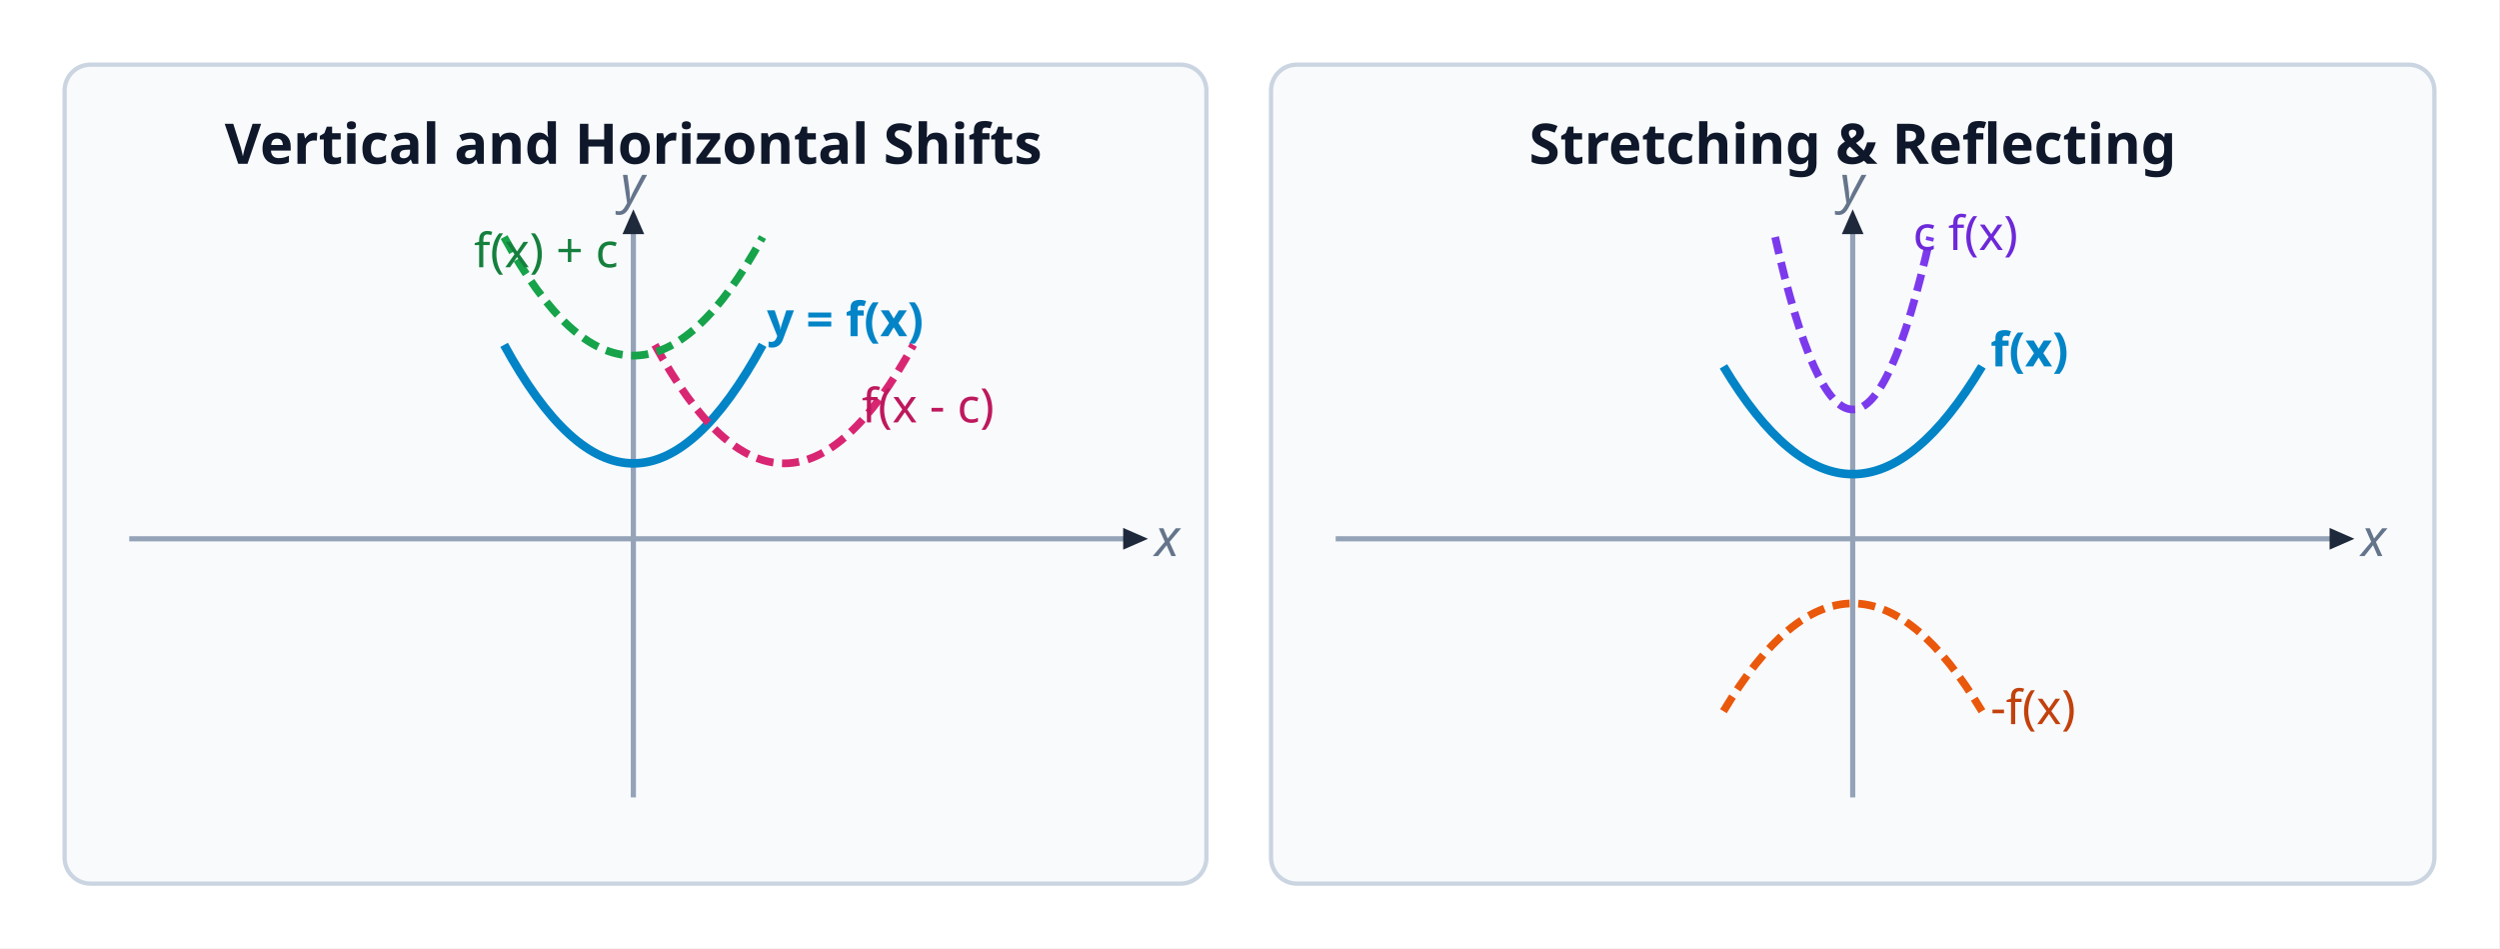
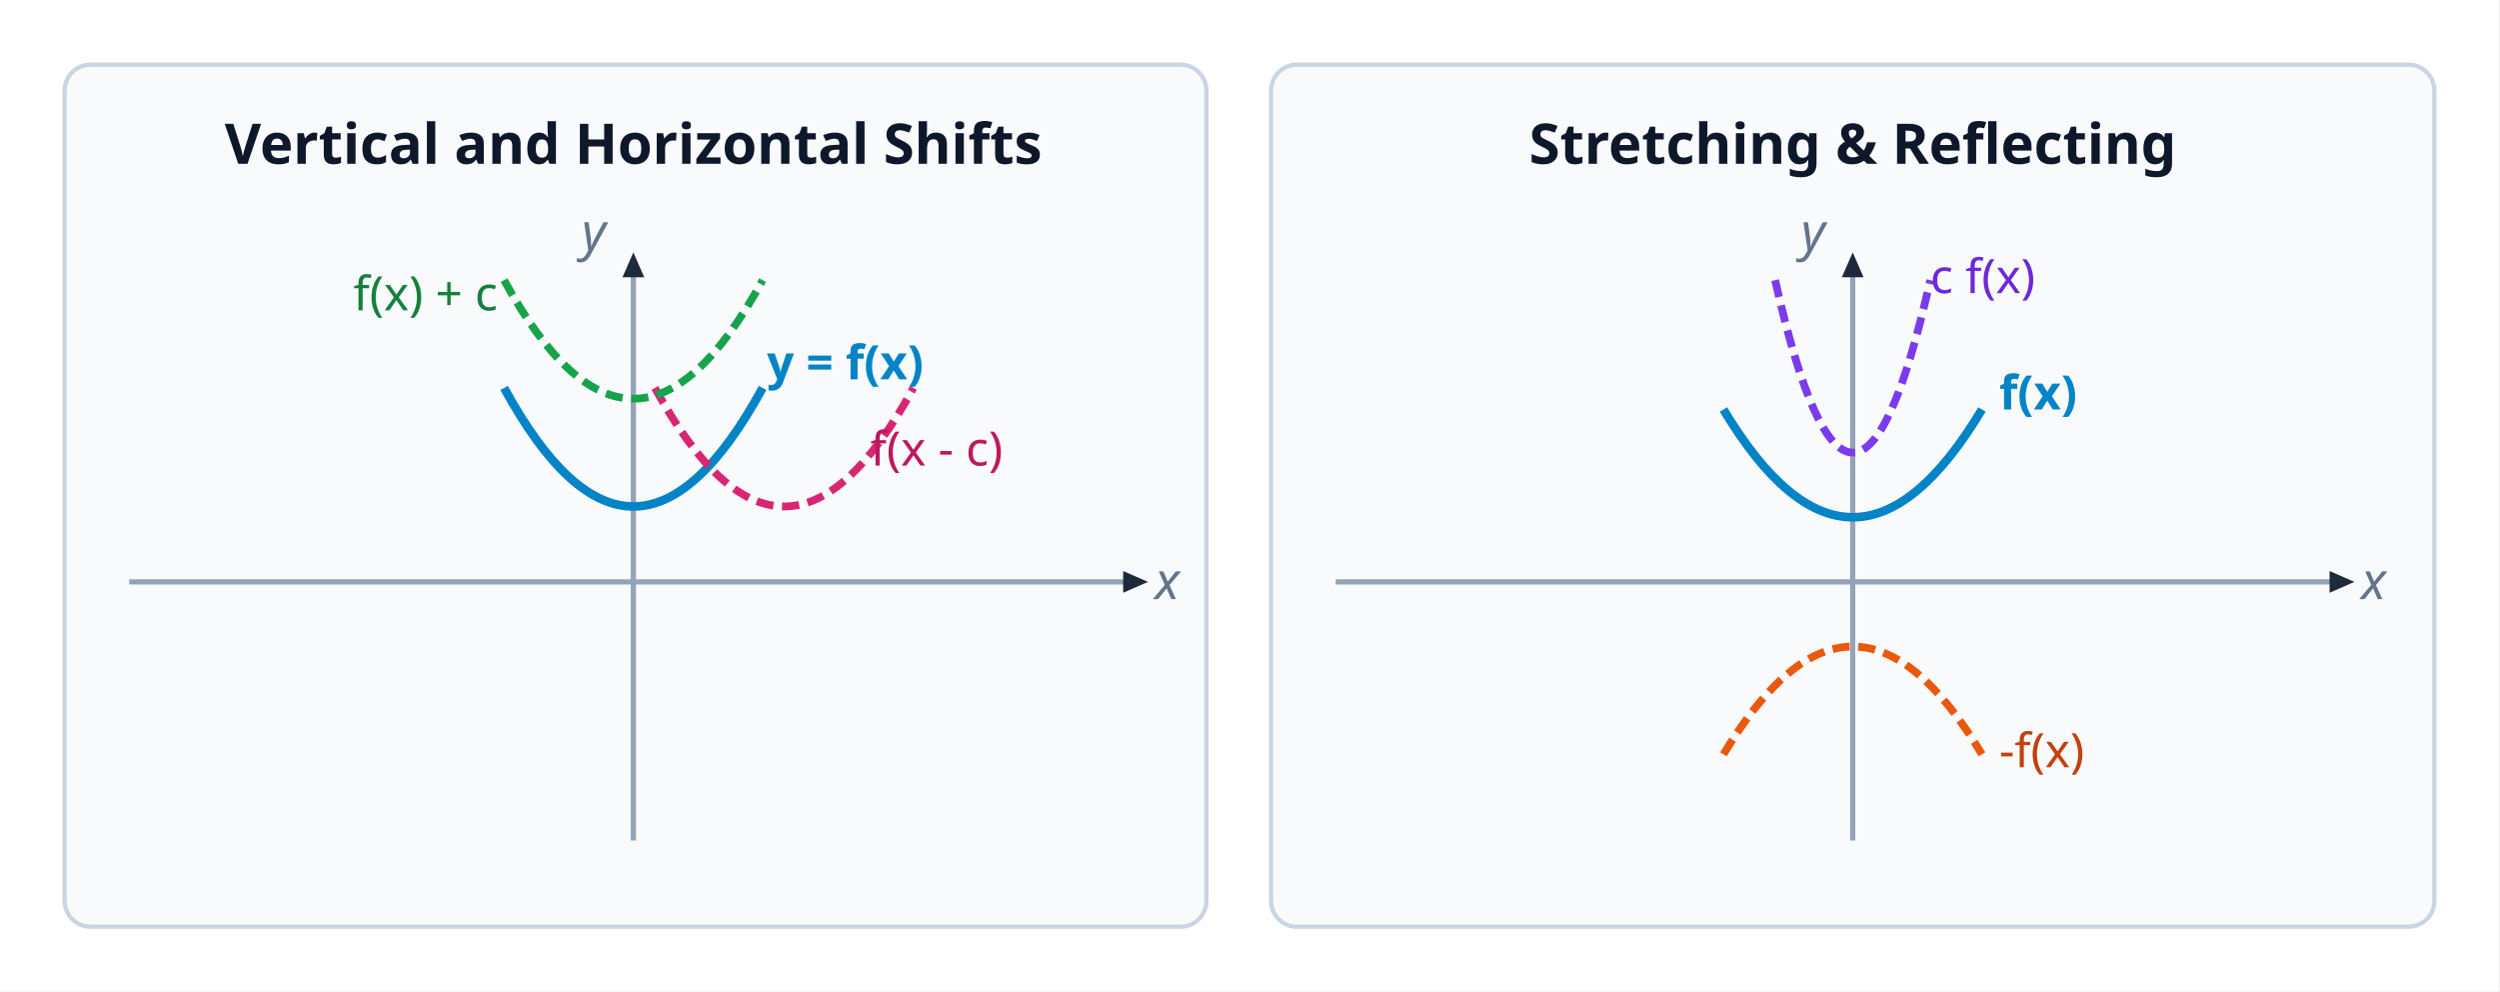
- <svg xmlns="http://www.w3.org/2000/svg" viewBox="0 0 580 220" width="580" height="220" role="img" aria-labelledby="fig3-title fig3-desc" style="background-color: #ffffff; display: block; margin: 0 auto;">
-   <rect width="100%" height="100%" fill="#ffffff" />
+ <svg xmlns="http://www.w3.org/2000/svg" viewBox="0 0 580 230" width="580" height="230" role="img" aria-labelledby="fig3-title fig3-desc" style="background-color: #ffffff; display: block; margin: 0 auto;">
+   <rect x="0" y="0" width="580" height="230" fill="#ffffff" />
  <defs>
    <marker id="arrow" viewBox="0 0 10 10" refX="6" refY="5" markerWidth="6" markerHeight="6" orient="auto-start-reverse">
      <path d="M 0 1.5 L 8 5 L 0 8.5 z" fill="#1e293b" />
    </marker>
    <marker id="arrow-blue" viewBox="0 0 10 10" refX="6" refY="5" markerWidth="6" markerHeight="6" orient="auto-start-reverse">
      <path d="M 0 1.5 L 8 5 L 0 8.5 z" fill="#0284c7" />
    </marker>
  </defs>
-   <rect x="15" y="15" width="265" height="190" fill="#f8fafc" stroke="#cbd5e1" stroke-width="1" rx="6" />
+   <rect x="15" y="15" width="265" height="200" fill="#f8fafc" stroke="#cbd5e1" stroke-width="1" rx="6" />
  <text x="147" y="38" font-family="Aptos, sans-serif" font-size="13" font-weight="bold" fill="#0f172a" text-anchor="middle">Vertical and Horizontal Shifts</text>
-   <line x1="30" y1="125" x2="265" y2="125" stroke="#94a3b8" stroke-width="1.2" marker-end="url(#arrow)" />
-   <line x1="147" y1="185" x2="147" y2="50" stroke="#94a3b8" stroke-width="1.2" marker-end="url(#arrow)" />
-   <text x="268" y="129" font-family="Aptos, sans-serif" font-size="12" font-style="italic" fill="#64748b">x</text>
-   <text x="144" y="47" font-family="Aptos, sans-serif" font-size="12" font-style="italic" fill="#64748b">y</text>
-   <path d="M 117 80 Q 147 135, 177 80" fill="none" stroke="#0284c7" stroke-width="2" />
-   <text x="178" y="78" font-family="Aptos, sans-serif" font-size="11" font-weight="bold" fill="#0284c7">y = f(x)</text>
-   <path d="M 152 80 Q 182 135, 212 80" fill="none" stroke="#d92672" stroke-width="1.8" stroke-dasharray="4 2" />
-   <text x="200" y="98" font-family="Aptos, sans-serif" font-size="11" fill="#be185d">f(x - c)</text>
-   <path d="M 117 55 Q 147 110, 177 55" fill="none" stroke="#16a34a" stroke-width="1.8" stroke-dasharray="4 2" />
-   <text x="110" y="62" font-family="Aptos, sans-serif" font-size="11" fill="#15803d">f(x) + c</text>
-   <rect x="295" y="15" width="270" height="190" fill="#f8fafc" stroke="#cbd5e1" stroke-width="1" rx="6" />
+   <line x1="30" y1="135" x2="265" y2="135" stroke="#94a3b8" stroke-width="1.2" marker-end="url(#arrow)" />
+   <line x1="147" y1="195" x2="147" y2="60" stroke="#94a3b8" stroke-width="1.2" marker-end="url(#arrow)" />
+   <text x="268" y="139" font-family="Aptos, sans-serif" font-size="12" font-style="italic" fill="#64748b">x</text>
+   <text x="135" y="58" font-family="Aptos, sans-serif" font-size="12" font-style="italic" fill="#64748b">y</text>
+   <path d="M 117 90 Q 147 145, 177 90" fill="none" stroke="#0284c7" stroke-width="2" />
+   <text x="178" y="88" font-family="Aptos, sans-serif" font-size="11" font-weight="bold" fill="#0284c7">y = f(x)</text>
+   <path d="M 152 90 Q 182 145, 212 90" fill="none" stroke="#d92672" stroke-width="1.8" stroke-dasharray="4 2" />
+   <text x="202" y="108" font-family="Aptos, sans-serif" font-size="11" fill="#be185d">f(x - c)</text>
+   <path d="M 117 65 Q 147 120, 177 65" fill="none" stroke="#16a34a" stroke-width="1.8" stroke-dasharray="4 2" />
+   <text x="82" y="72" font-family="Aptos, sans-serif" font-size="11" fill="#15803d">f(x) + c</text>
+   <rect x="295" y="15" width="270" height="200" fill="#f8fafc" stroke="#cbd5e1" stroke-width="1" rx="6" />
  <text x="430" y="38" font-family="Aptos, sans-serif" font-size="13" font-weight="bold" fill="#0f172a" text-anchor="middle">Stretching &amp; Reflecting</text>
-   <line x1="310" y1="125" x2="545" y2="125" stroke="#94a3b8" stroke-width="1.2" marker-end="url(#arrow)" />
-   <line x1="430" y1="185" x2="430" y2="50" stroke="#94a3b8" stroke-width="1.2" marker-end="url(#arrow)" />
-   <text x="548" y="129" font-family="Aptos, sans-serif" font-size="12" font-style="italic" fill="#64748b">x</text>
-   <text x="427" y="47" font-family="Aptos, sans-serif" font-size="12" font-style="italic" fill="#64748b">y</text>
-   <path d="M 400 85 Q 430 135, 460 85" fill="none" stroke="#0284c7" stroke-width="2" />
-   <text x="462" y="85" font-family="Aptos, sans-serif" font-size="11" font-weight="bold" fill="#0284c7">f(x)</text>
-   <path d="M 400 165 Q 430 115, 460 165" fill="none" stroke="#ea580c" stroke-width="1.8" stroke-dasharray="4 2" />
-   <text x="462" y="168" font-family="Aptos, sans-serif" font-size="11" fill="#c2410c">-f(x)</text>
-   <path d="M 412 55 Q 430 135, 448 55" fill="none" stroke="#7c3aed" stroke-width="1.8" stroke-dasharray="4 2" />
-   <text x="444" y="58" font-family="Aptos, sans-serif" font-size="11" fill="#6d28d9">c f(x)</text>
+   <line x1="310" y1="135" x2="545" y2="135" stroke="#94a3b8" stroke-width="1.2" marker-end="url(#arrow)" />
+   <line x1="430" y1="195" x2="430" y2="60" stroke="#94a3b8" stroke-width="1.2" marker-end="url(#arrow)" />
+   <text x="548" y="139" font-family="Aptos, sans-serif" font-size="12" font-style="italic" fill="#64748b">x</text>
+   <text x="418" y="58" font-family="Aptos, sans-serif" font-size="12" font-style="italic" fill="#64748b">y</text>
+   <path d="M 400 95 Q 430 145, 460 95" fill="none" stroke="#0284c7" stroke-width="2" />
+   <text x="464" y="95" font-family="Aptos, sans-serif" font-size="11" font-weight="bold" fill="#0284c7">f(x)</text>
+   <path d="M 400 175 Q 430 125, 460 175" fill="none" stroke="#ea580c" stroke-width="1.8" stroke-dasharray="4 2" />
+   <text x="464" y="178" font-family="Aptos, sans-serif" font-size="11" fill="#c2410c">-f(x)</text>
+   <path d="M 412 65 Q 430 145, 448 65" fill="none" stroke="#7c3aed" stroke-width="1.8" stroke-dasharray="4 2" />
+   <text x="448" y="68" font-family="Aptos, sans-serif" font-size="11" fill="#6d28d9">c f(x)</text>
</svg>
